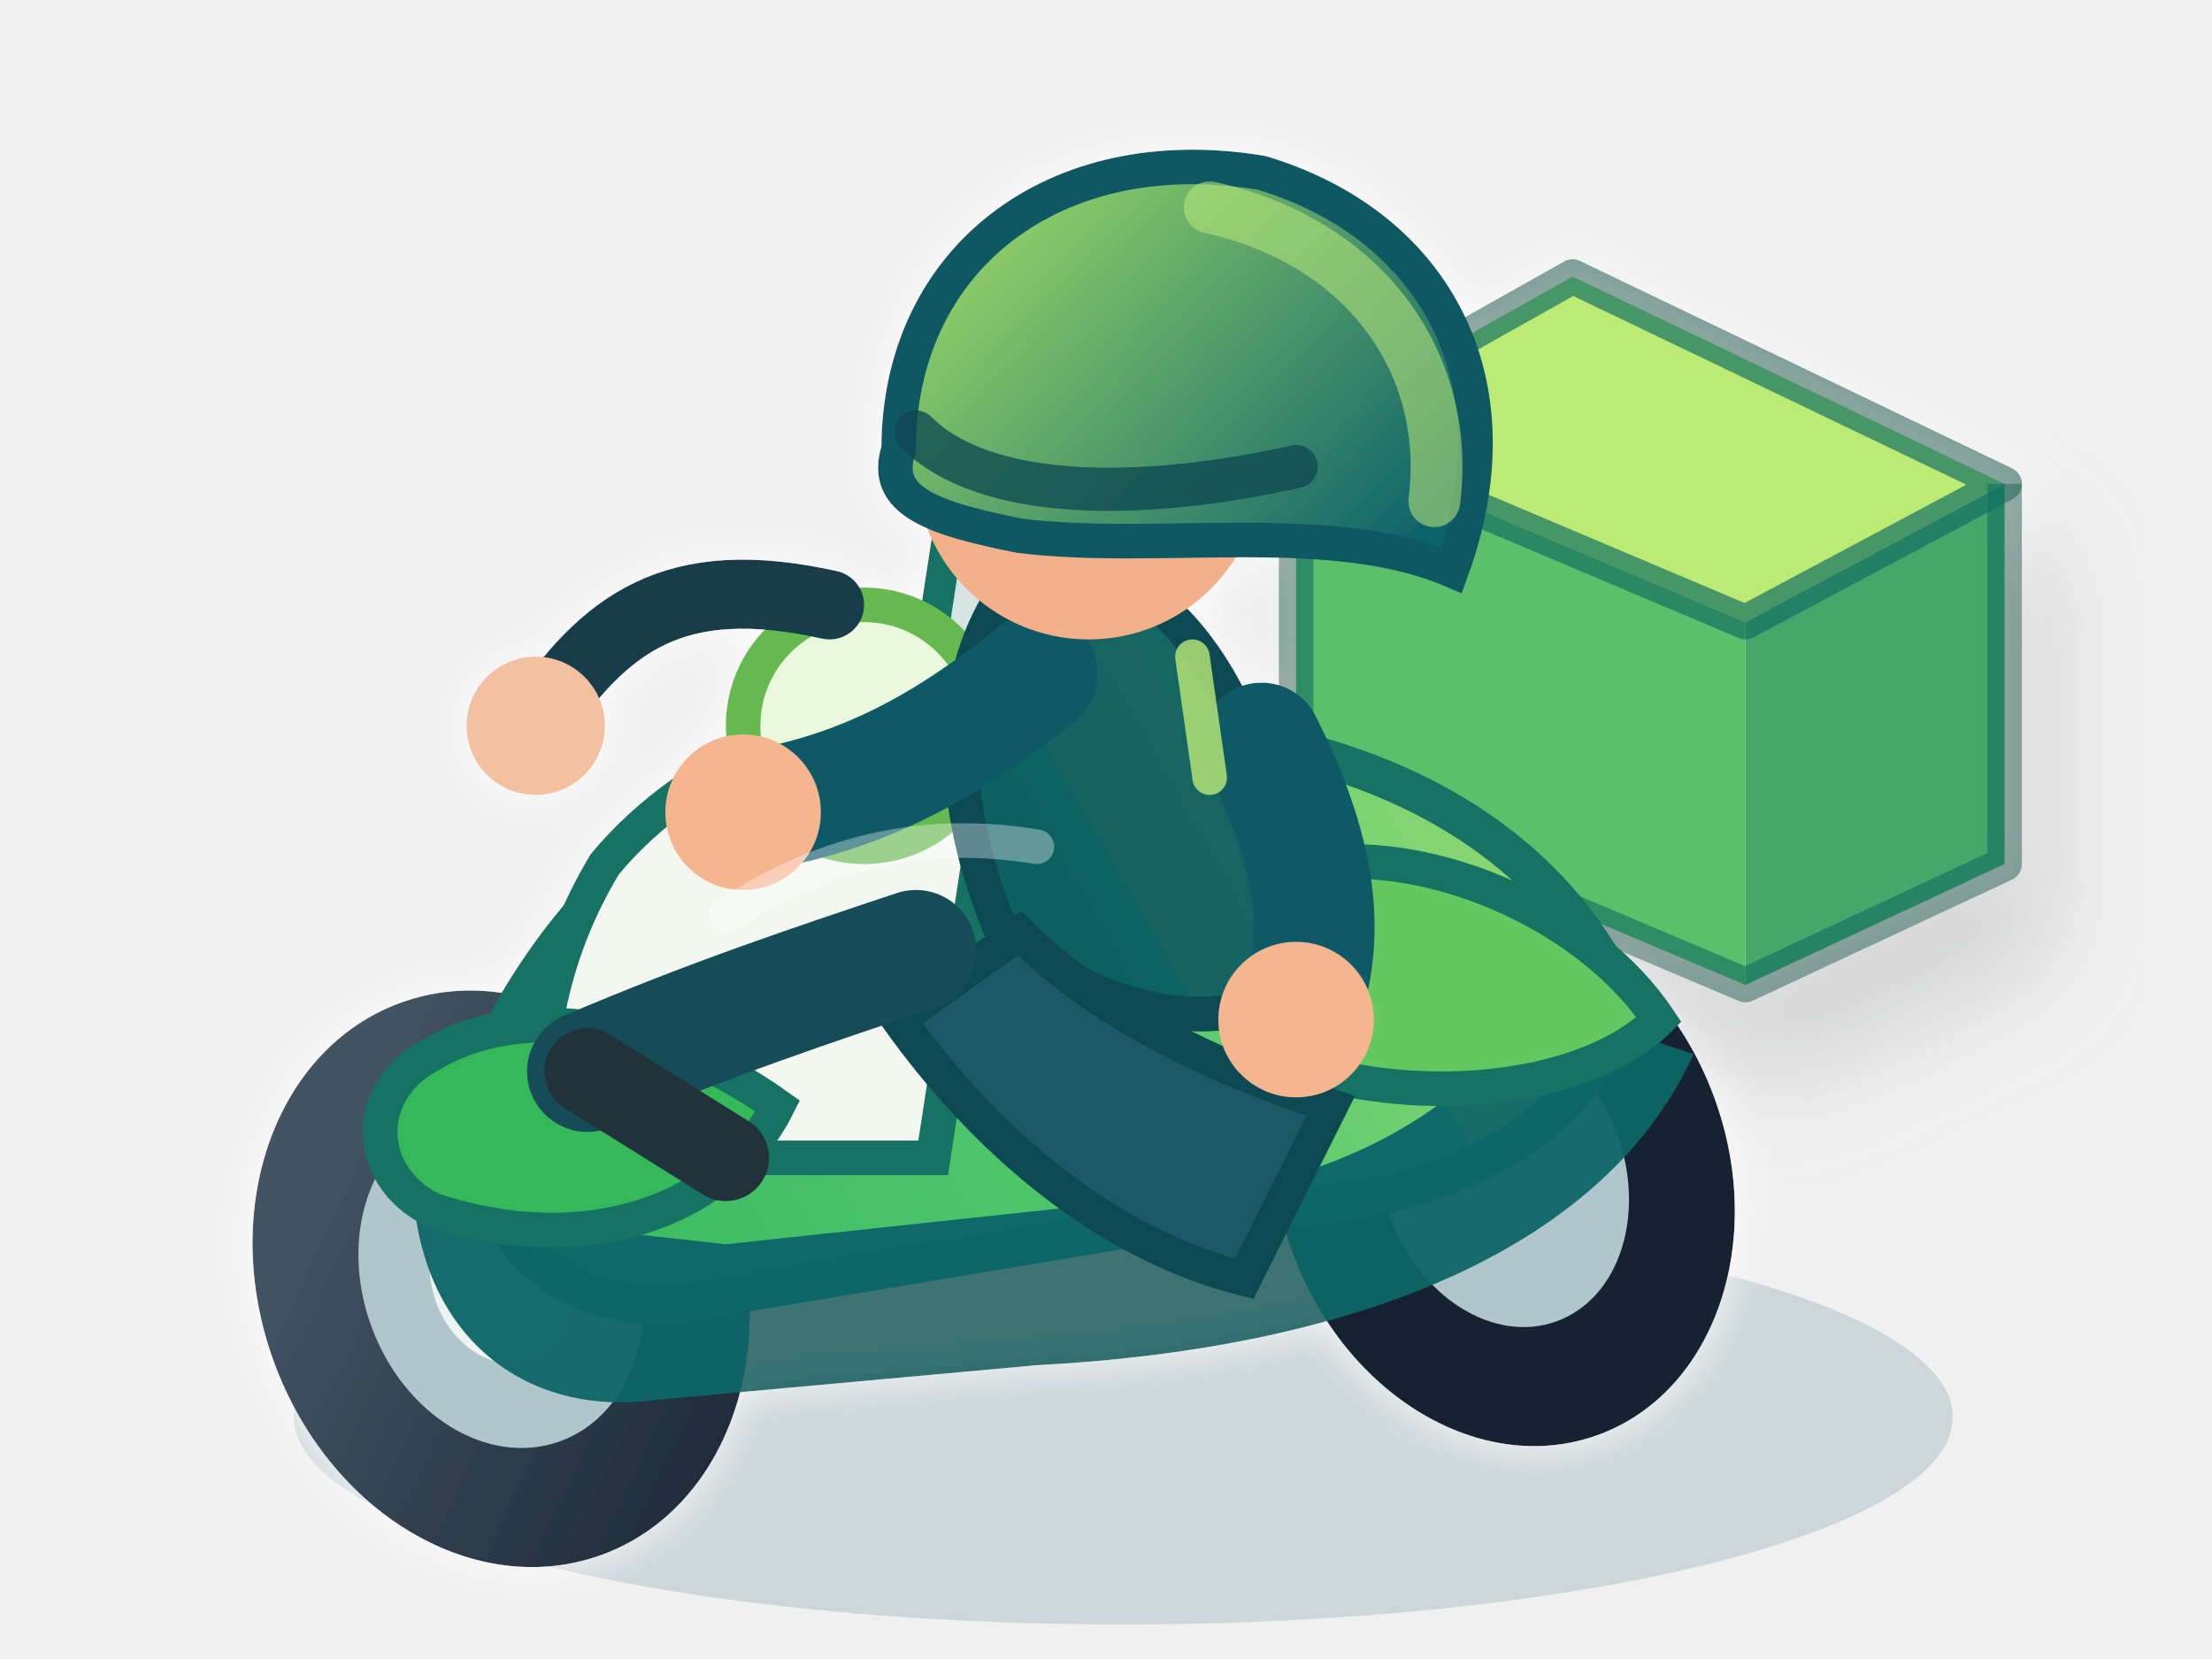
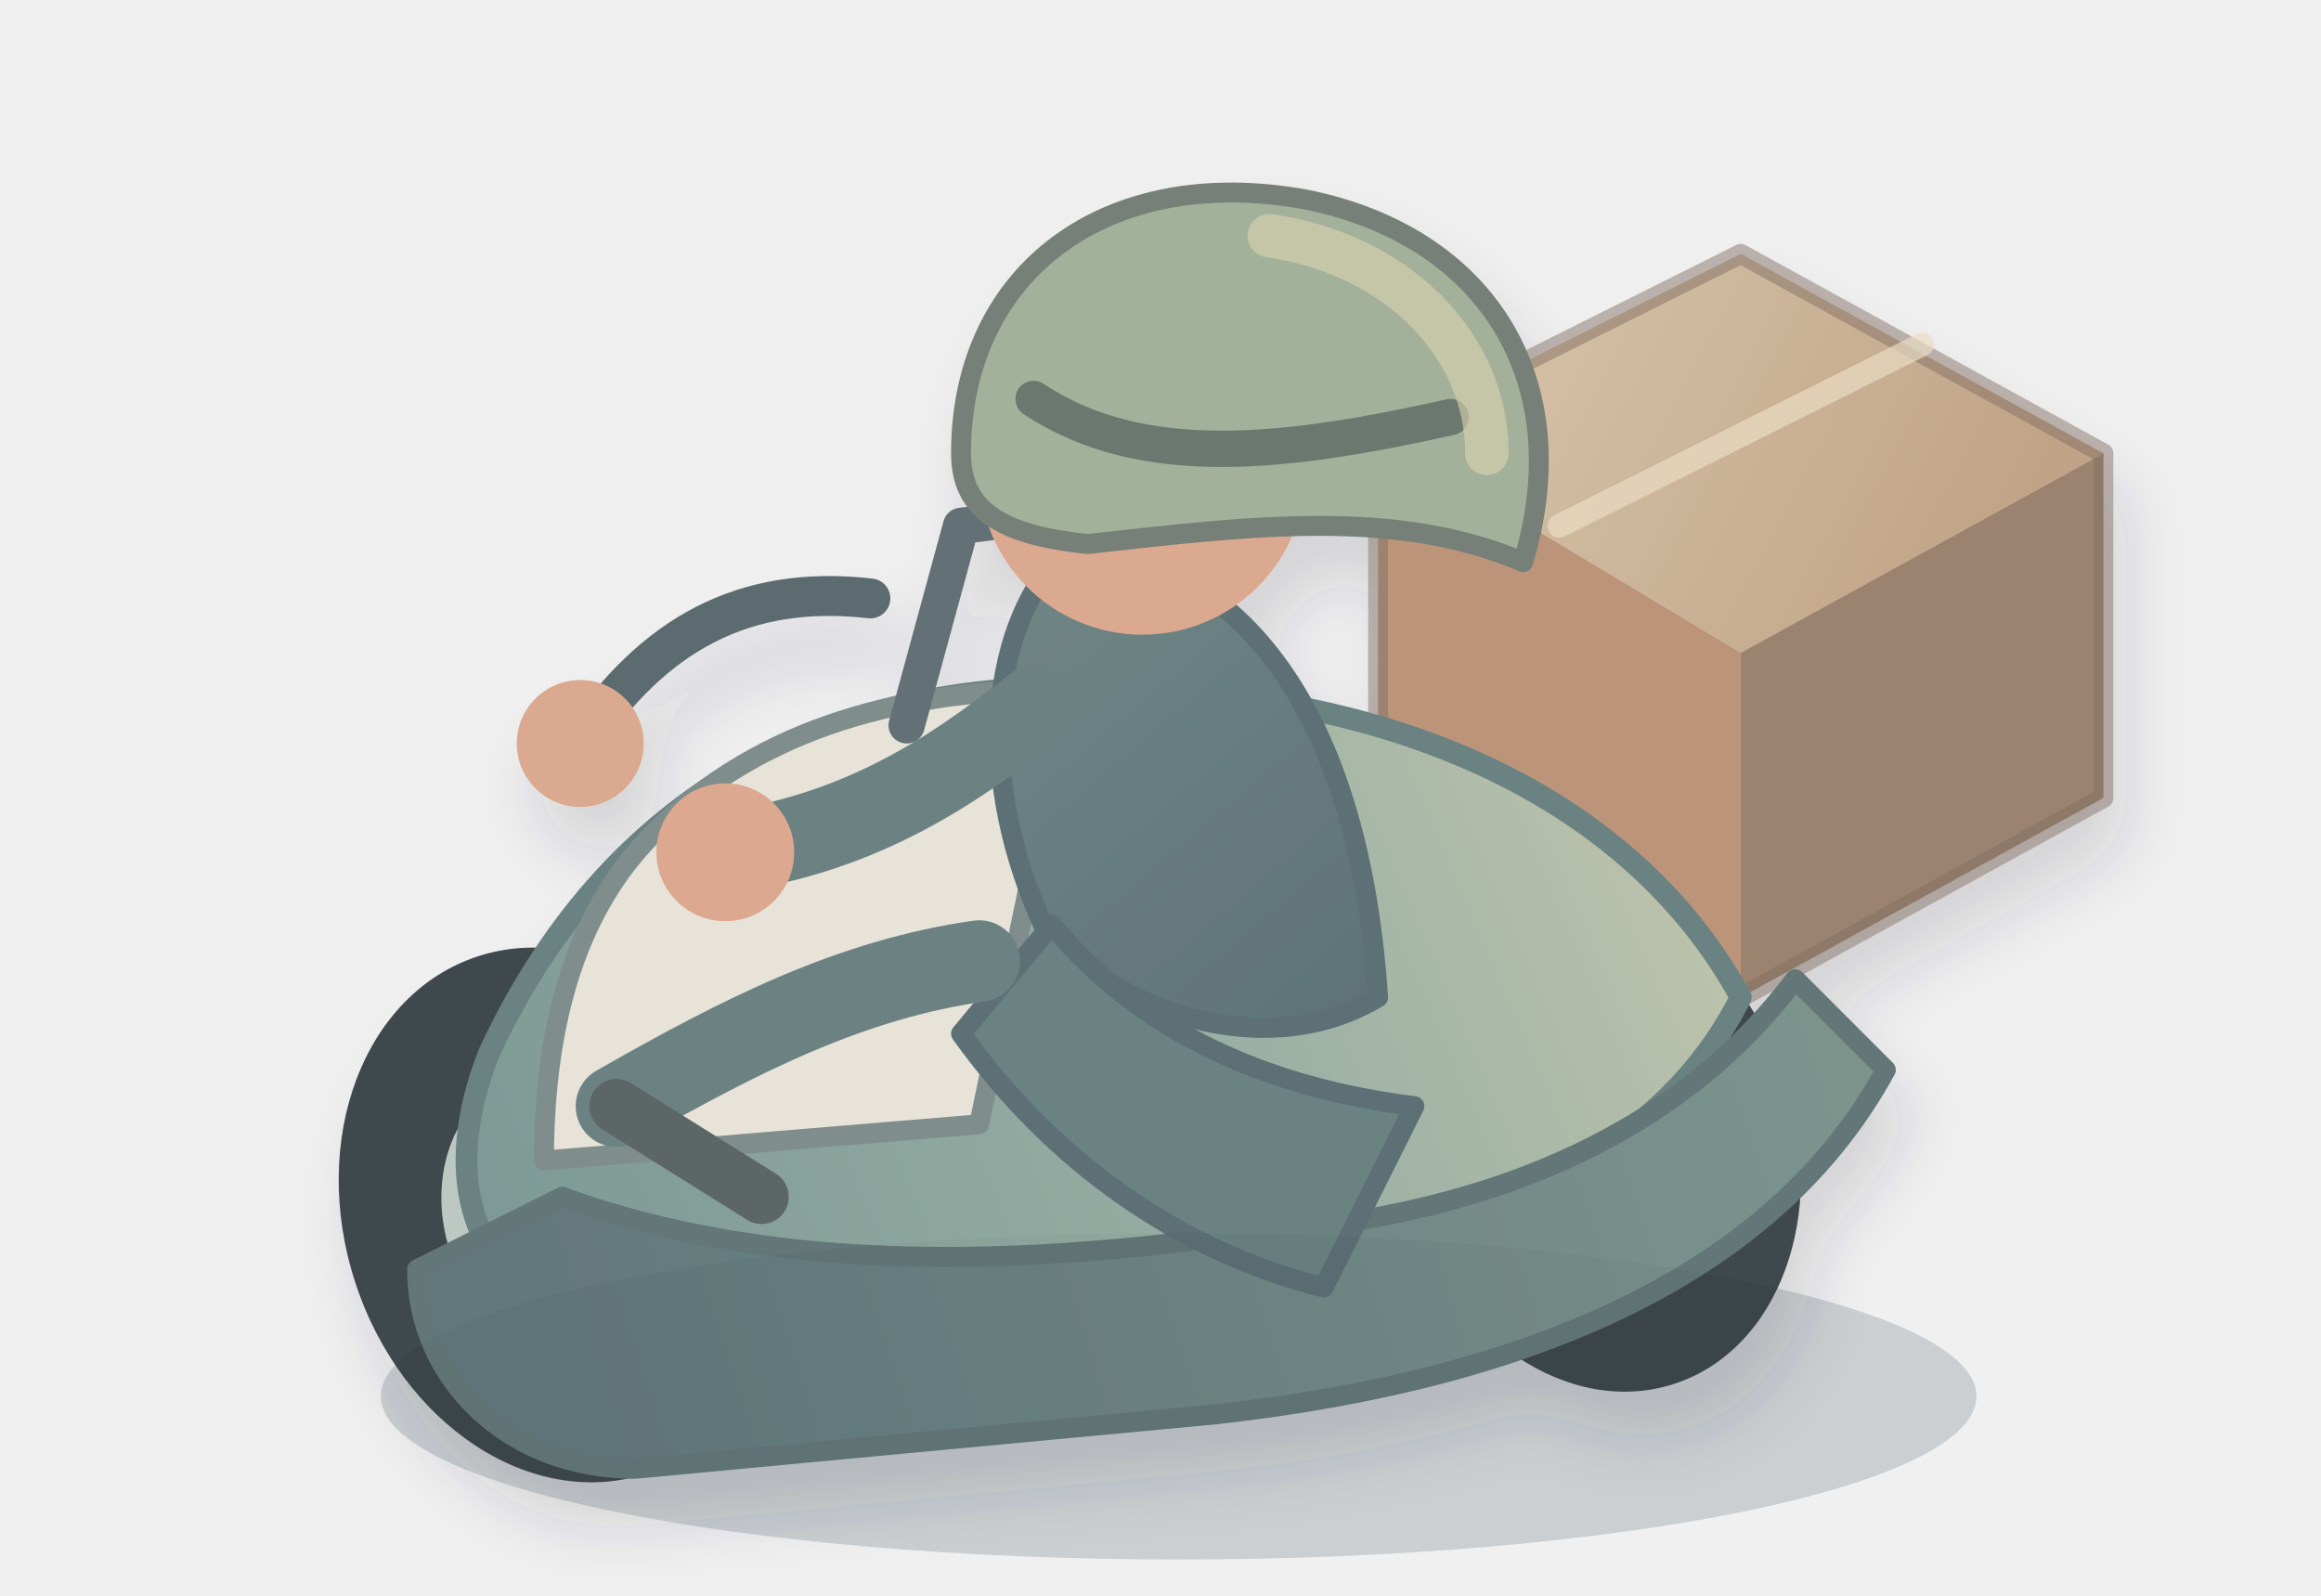
- <svg xmlns="http://www.w3.org/2000/svg" viewBox="0 0 128 96" role="img" aria-labelledby="title desc">
+ <svg xmlns="http://www.w3.org/2000/svg" viewBox="0 0 128 88" role="img" aria-labelledby="title desc">
  <defs>
-     <linearGradient id="greenBody" x1="20" y1="70" x2="92" y2="30" gradientUnits="userSpaceOnUse">
-       <stop offset="0" stop-color="#32B75E" />
-       <stop offset="0.55" stop-color="#58C96F" />
-       <stop offset="1" stop-color="#A7DF72" />
+     <linearGradient id="body" x1="24" y1="62" x2="94" y2="32" gradientUnits="userSpaceOnUse">
+       <stop offset="0" stop-color="#6f8f8b" />
+       <stop offset="0.55" stop-color="#8fa89b" />
+       <stop offset="1" stop-color="#c0c2a6" />
    </linearGradient>
-     <linearGradient id="darkGreen" x1="45" y1="55" x2="92" y2="28" gradientUnits="userSpaceOnUse">
-       <stop offset="0" stop-color="#0F5B5D" />
-       <stop offset="1" stop-color="#16706B" />
+     <linearGradient id="side" x1="30" y1="70" x2="98" y2="48" gradientUnits="userSpaceOnUse">
+       <stop offset="0" stop-color="#536b6f" />
+       <stop offset="1" stop-color="#6f8982" />
    </linearGradient>
-     <linearGradient id="boxGrad" x1="72" y1="25" x2="108" y2="55" gradientUnits="userSpaceOnUse">
-       <stop offset="0" stop-color="#B8EA73" />
-       <stop offset="0.55" stop-color="#79D36B" />
-       <stop offset="1" stop-color="#48A86B" />
+     <linearGradient id="boxTop" x1="75" y1="16" x2="111" y2="35" gradientUnits="userSpaceOnUse">
+       <stop offset="0" stop-color="#d7c4a8" />
+       <stop offset="1" stop-color="#b99878" />
    </linearGradient>
-     <linearGradient id="helmetGrad" x1="55" y1="11" x2="79" y2="34" gradientUnits="userSpaceOnUse">
-       <stop offset="0" stop-color="#9AD967" />
-       <stop offset="1" stop-color="#10646C" />
+     <linearGradient id="jacket" x1="54" y1="30" x2="78" y2="58" gradientUnits="userSpaceOnUse">
+       <stop offset="0" stop-color="#627b7b" />
+       <stop offset="1" stop-color="#4c6268" />
    </linearGradient>
-     <linearGradient id="wheelGrad" x1="19" y1="67" x2="43" y2="91" gradientUnits="userSpaceOnUse">
-       <stop offset="0" stop-color="#425362" />
-       <stop offset="1" stop-color="#182331" />
-     </linearGradient>
-     <filter id="softShadow" x="-20%" y="-20%" width="140%" height="150%">
-       <feDropShadow dx="2" dy="5" stdDeviation="3" flood-color="#0F2B34" flood-opacity="0.25" />
-     </filter>
-     <filter id="whiteLift" x="-10%" y="-10%" width="120%" height="120%">
-       <feDropShadow dx="0" dy="0" stdDeviation="1.2" flood-color="#FFFFFF" flood-opacity="0.9" />
+     <filter id="shadow" x="-20%" y="-20%" width="140%" height="150%">
+       <feDropShadow dx="1" dy="2.5" stdDeviation="1.7" flood-color="#26313a" flood-opacity="0.16" />
    </filter>
  </defs>
-   <ellipse cx="65" cy="82" rx="48" ry="12" fill="#2E6472" opacity="0.18" />
-   <g filter="url(#whiteLift)">
-     <g filter="url(#softShadow)">
-       <path d="M75 25 L101 36 L101 57 L75 46 Z" fill="#5CBF69" />
-       <path d="M75 25 L91 16 L116 28 L101 36 Z" fill="#BCEB75" />
-       <path d="M101 36 L116 28 L116 50 L101 57 Z" fill="#46A66A" />
-       <path d="M75 25 L101 36 L116 28 L91 16 Z" fill="none" stroke="#147263" stroke-width="2" stroke-linejoin="round" opacity="0.7" />
-       <path d="M75 25 L75 46 L101 57 L116 50 L116 28" fill="none" stroke="#147263" stroke-width="2" stroke-linejoin="round" opacity="0.65" />
+   <ellipse cx="65" cy="77" rx="44" ry="9" fill="#243740" opacity="0.18" />
+   <g filter="url(#shadow)" stroke-linejoin="round" stroke-linecap="round" opacity="0.9">
+     <g>
+       <path d="M76 24 96 14 116 25 96 36Z" fill="url(#boxTop)" />
+       <path d="M76 24 96 36 96 55 76 43Z" fill="#b58a6d" />
+       <path d="M96 36 116 25 116 44 96 55Z" fill="#927760" />
+       <path d="M76 24 96 14 116 25 116 44 96 55 76 43Z" fill="none" stroke="#725e52" stroke-width="1.1" opacity="0.48" />
+       <path d="M86 29 106 19" stroke="#ead8bd" stroke-width="1.3" opacity="0.7" />
    </g>
    <g>
-       <ellipse cx="29" cy="74" rx="14" ry="17" fill="url(#wheelGrad)" transform="rotate(-20 29 74)" />
-       <ellipse cx="29" cy="74" rx="8" ry="10" fill="#AFC6CC" transform="rotate(-20 29 74)" />
-       <ellipse cx="29" cy="74" rx="4" ry="5" fill="#EDF4F2" transform="rotate(-20 29 74)" />
-       <ellipse cx="87" cy="68" rx="13" ry="16" fill="url(#wheelGrad)" transform="rotate(-20 87 68)" />
-       <ellipse cx="87" cy="68" rx="7" ry="9" fill="#AFC6CC" transform="rotate(-20 87 68)" />
+       <ellipse cx="31" cy="67" rx="12" ry="15" fill="#2a343b" transform="rotate(-18 31 67)" />
+       <ellipse cx="31" cy="67" rx="6.5" ry="8" fill="#b8c3bd" transform="rotate(-18 31 67)" />
+       <ellipse cx="88" cy="63" rx="11" ry="14" fill="#2a343b" transform="rotate(-18 88 63)" />
+       <ellipse cx="88" cy="63" rx="6" ry="7.5" fill="#b8c3bd" transform="rotate(-18 88 63)" />
    </g>
-     <path d="M27 64 C34 47, 47 41, 63 42 C77 42, 89 47, 94 58 C92 65, 84 70, 72 70 L42 75 C34 77, 28 73, 27 64 Z" fill="url(#greenBody)" stroke="#147263" stroke-width="2.2" stroke-linejoin="round" />
-     <path d="M42 72 L70 69 C78 68, 85 64, 89 58 L98 61 C93 72, 79 78, 60 79 L38 81 C31 82, 25 78, 24 70 Z" fill="#0D6667" opacity="0.95" />
-     <path d="M35 50 C40 44, 49 40, 58 41 L54 67 L31 67 C31 60, 32 55, 35 50 Z" fill="#F3F7F0" stroke="#147263" stroke-width="2" />
-     <path d="M25 61 C30 58, 38 59, 45 64 C42 70, 34 73, 25 70 C21 68, 21 63, 25 61 Z" fill="#34B85A" stroke="#147263" stroke-width="2" />
-     <path d="M76 50 C83 49, 92 53, 96 59 C92 63, 83 64, 76 62 Z" fill="#63C85F" stroke="#147263" stroke-width="2" />
-     <path d="M53 43 L55 30 L63 29 L62 46 Z" fill="#D6E5E2" stroke="#147263" stroke-width="1.8" />
-     <circle cx="50" cy="42" r="7" fill="#EAF9DB" stroke="#66B950" stroke-width="2" />
-     <path d="M48 35 C39 33, 35 36, 31 42" fill="none" stroke="#123E49" stroke-width="4" stroke-linecap="round" />
-     <circle cx="31" cy="42" r="4" fill="#F3C1A1" />
-     <path d="M60 32 C69 33, 74 42, 75 57 C71 60, 64 59, 58 54 C55 47, 54 38, 60 32 Z" fill="url(#darkGreen)" stroke="#0C4A53" stroke-width="2" />
-     <path d="M59 54 C64 59, 71 62, 77 64 L72 74 C64 72, 57 66, 52 59 Z" fill="#1E5965" stroke="#0C4A53" stroke-width="2" />
-     <path d="M53 55 C47 57, 41 59, 34 62" fill="none" stroke="#174C58" stroke-width="7" stroke-linecap="round" />
-     <path d="M34 62 L42 67" fill="none" stroke="#23313A" stroke-width="5" stroke-linecap="round" />
-     <path d="M60 39 C55 43, 50 46, 43 47" fill="none" stroke="#0D5A66" stroke-width="7" stroke-linecap="round" />
-     <circle cx="43" cy="47" r="4.5" fill="#F4B58F" />
-     <path d="M73 43 C76 49, 77 54, 75 59" fill="none" stroke="#0D5A66" stroke-width="7" stroke-linecap="round" />
-     <circle cx="75" cy="59" r="4.5" fill="#F4B58F" />
-     <circle cx="63" cy="27" r="10" fill="#F3B18B" />
-     <path d="M52 26 C52 15, 61 8, 73 10 C83 13, 88 22, 84 33 C77 30, 67 32, 59 31 C54 30, 51 29, 52 26 Z" fill="url(#helmetGrad)" stroke="#0C5963" stroke-width="2" />
-     <path d="M53 25 C57 29, 66 29, 75 27" fill="none" stroke="#0A4651" stroke-width="2.5" stroke-linecap="round" opacity="0.75" />
-     <path d="M70 12 C79 14, 84 21, 83 29" fill="none" stroke="#BDEB79" stroke-width="3" stroke-linecap="round" opacity="0.55" />
-     <path d="M69 38 L70 45" stroke="#BCEB75" stroke-width="2" stroke-linecap="round" opacity="0.8" />
-     <path d="M42 53 C48 49, 54 48, 60 49" fill="none" stroke="#FFFFFF" stroke-width="2" stroke-linecap="round" opacity="0.35" />
+     <path d="M27 58C34 43 47 37 62 38c15 .3 28 6 34 17-4 8-13 13-27 14l-32 4c-8 1-14-5-10-15Z" fill="url(#body)" stroke="#5c7474" stroke-width="1.2" />
+     <path d="M31 66c11 4 24 4 38 2 14-1 24-6 30-14l5 5c-6 11-19 17-37 19l-32 3c-7 0-12-5-12-11Z" fill="url(#side)" stroke="#53676a" stroke-width="1.1" />
+     <path d="M36 46c6-6 14-8 23-8l-5 24-24 2c0-8 2-14 6-18Z" fill="#e5e1d5" stroke="#728381" stroke-width="1.1" />
+     <path d="M50 40 53 29l8-1 1 14" fill="none" stroke="#536469" stroke-width="2" />
+     <path d="M48 33c-7-.8-12 2-16 8" fill="none" stroke="#4b5c61" stroke-width="2.2" />
+     <circle cx="32" cy="41" r="3.5" fill="#d7a184" />
+     <path d="M59 30c10 1 16 10 17 25-5 3-12 2-18-3-4-8-4-17 1-22Z" fill="url(#jacket)" stroke="#4d6268" stroke-width="1.1" />
+     <path d="M58 51c5 6 12 9 20 10l-5 10c-8-2-15-7-20-14Z" fill="#5b7477" stroke="#4d6268" stroke-width="1.1" />
+     <path d="M57 39c-5 4-10 7-17 8" fill="none" stroke="#5d7475" stroke-width="4.5" />
+     <circle cx="40" cy="47" r="3.8" fill="#d9a084" />
+     <path d="M54 53c-7 1-13 4-20 8" fill="none" stroke="#5d7475" stroke-width="4.5" />
+     <path d="M34 61 42 66" stroke="#4e5658" stroke-width="3" />
+     <circle cx="63" cy="26" r="9" fill="#d7a184" />
+     <path d="M53 25c0-10 8-16 19-14 10 2 15 10 12 20-7-3-15-2-24-1-5-.5-7-2-7-5Z" fill="#9aa890" stroke="#68736a" stroke-width="1.1" />
+     <path d="M57 22c6 4 14 3 23 1" fill="none" stroke="#43524d" stroke-width="2" opacity="0.72" />
+     <path d="M70 13c7 1 12 6 12 12" fill="none" stroke="#d6d0a7" stroke-width="2.4" opacity="0.62" />
  </g>
</svg>
